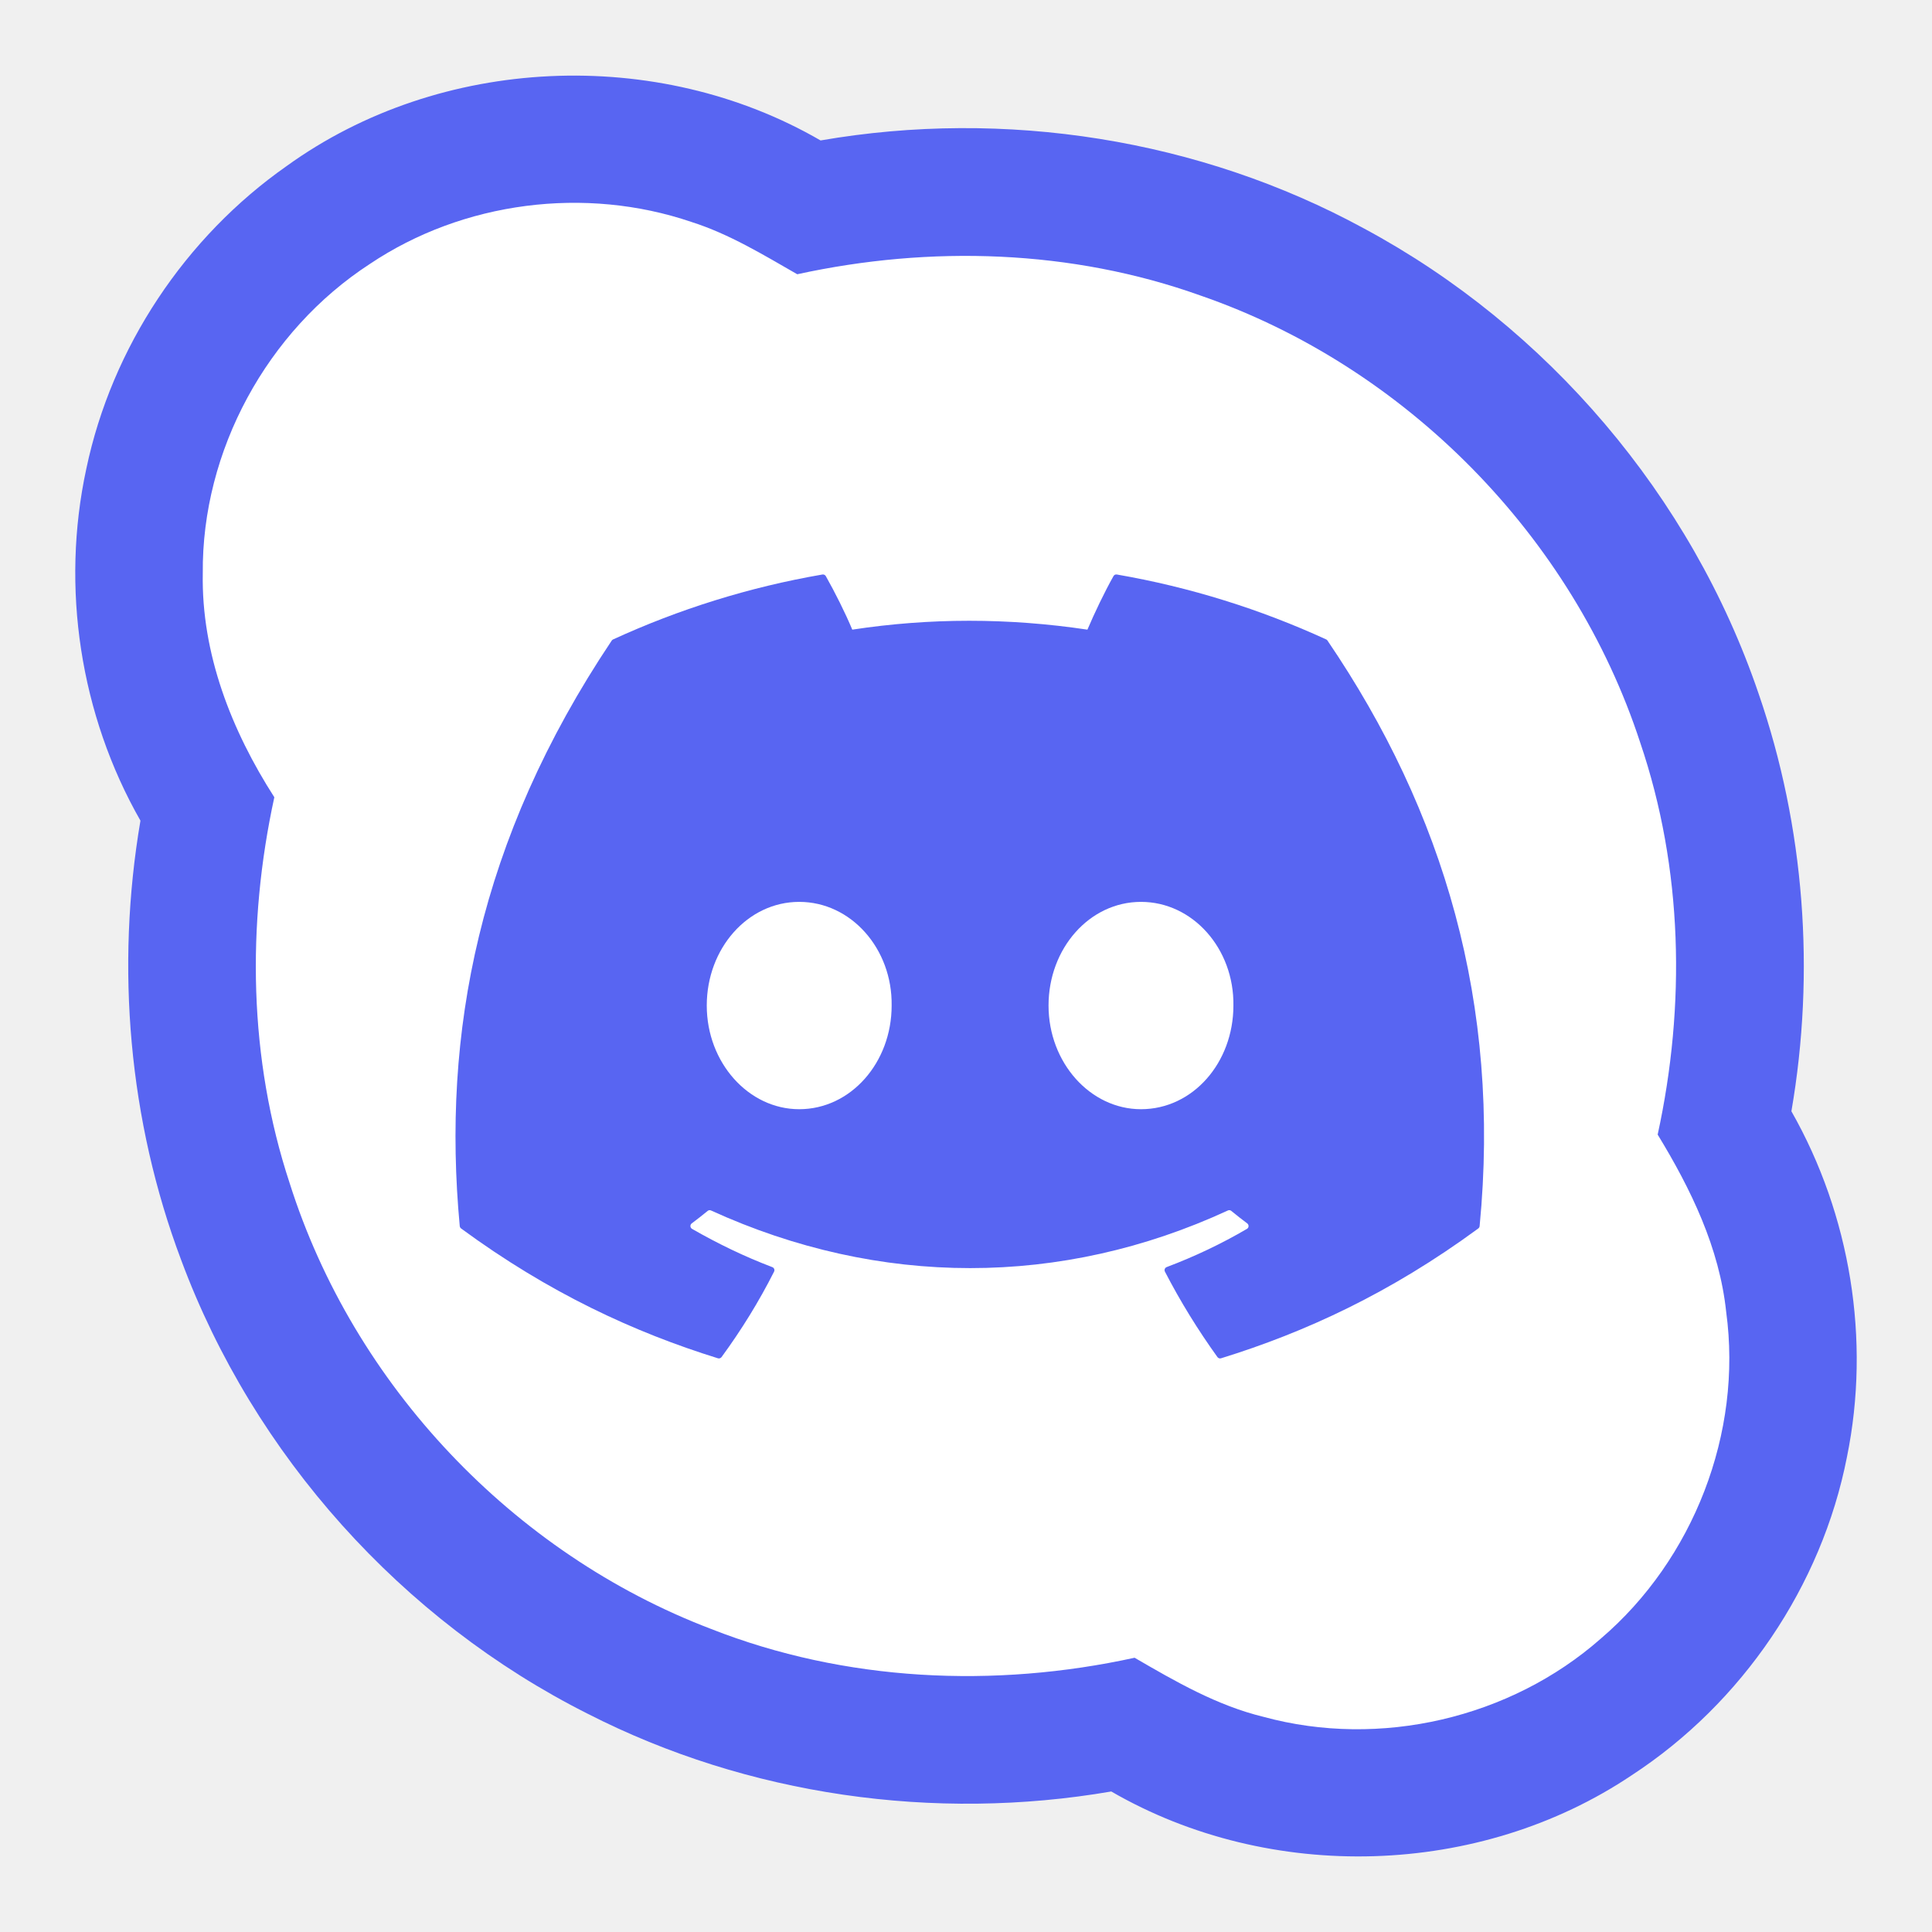
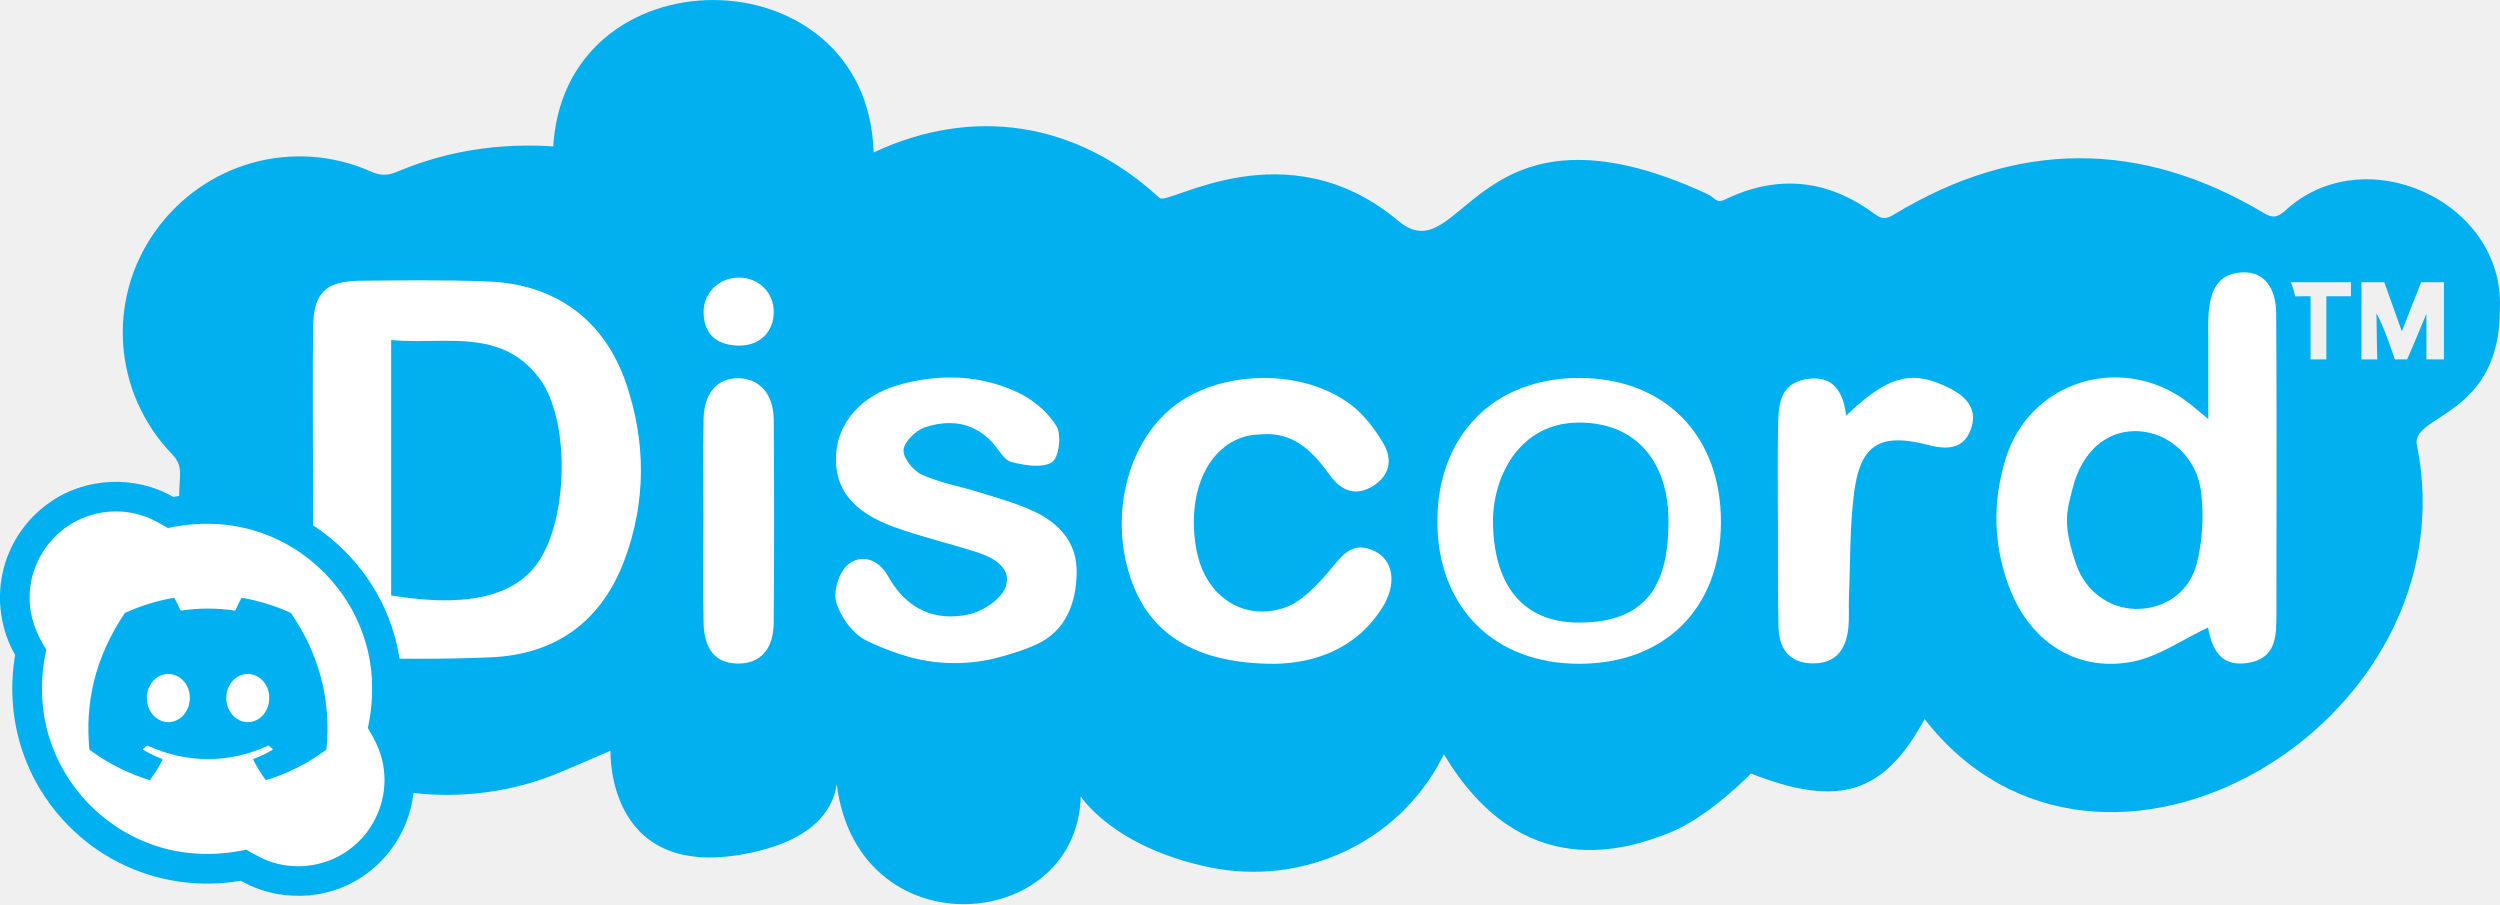
- <svg xmlns="http://www.w3.org/2000/svg" width="256" height="256" viewBox="0 0 256 256" fill="none">
-   <path d="M38 21.99C58.33 7.32 87.08 6.06 108.73 18.61C133.14 14.38 158.95 18.4 180.73 30.27C205.04 43.33 224.13 65.76 233.02 91.9C239.13 109.59 240.55 128.82 237.37 147.25C245.19 161 247.9 177.55 244.73 193.06C241.38 210.17 230.83 225.68 216.24 235.21C196.04 248.79 168.29 249.56 147.25 237.38C123.82 241.41 99.11 237.92 77.91 227.1C53.27 214.72 33.62 192.82 24.01 166.97C17.05 148.5 15.3 128.18 18.61 108.74C10.62 94.75 8.03 77.84 11.44 62.1C14.82 46.02 24.55 31.41 38 21.99Z" fill="#5865F2" />
-   <path d="M49 34.98C61.35 26.69 77.55 24.62 91.62 29.41C96.62 31 101.12 33.75 105.64 36.34C123.28 32.49 142 33.05 159.07 39.16C186.24 48.55 208.42 71.08 217.34 98.41C223 115.07 223.38 133.21 219.65 150.34C224.05 157.55 227.84 165.35 228.73 173.85C230.91 189.86 224.39 206.64 212.12 217.12C200.14 227.68 182.84 231.7 167.42 227.49C161.27 226 155.76 222.81 150.34 219.66C131.76 223.73 111.98 222.83 94.21 215.84C67.98 205.85 46.85 183.53 38.38 156.77C32.95 140.32 32.68 122.5 36.35 105.64C30.68 96.8 26.67 86.62 26.87 75.97C26.72 59.73 35.4 43.82 49 34.98Z" fill="white" />
-   <path d="M175.73 84.729C167.043 80.743 157.728 77.807 147.989 76.125C147.811 76.092 147.634 76.173 147.543 76.336C146.345 78.466 145.018 81.246 144.089 83.431C133.613 81.863 123.191 81.863 112.931 83.431C112.001 81.198 110.626 78.466 109.423 76.336C109.331 76.179 109.154 76.098 108.977 76.125C99.243 77.801 89.928 80.738 81.236 84.729C81.16 84.761 81.096 84.816 81.053 84.886C63.384 111.282 58.544 137.03 60.919 162.459C60.929 162.583 60.999 162.702 61.096 162.778C72.753 171.339 84.045 176.536 95.128 179.981C95.305 180.035 95.493 179.97 95.606 179.824C98.228 176.244 100.564 172.469 102.568 168.5C102.686 168.267 102.573 167.991 102.332 167.9C98.625 166.493 95.096 164.779 91.7 162.832C91.432 162.675 91.41 162.291 91.657 162.107C92.372 161.572 93.087 161.015 93.769 160.453C93.892 160.35 94.064 160.328 94.209 160.393C116.514 170.577 140.661 170.577 162.703 160.393C162.848 160.323 163.02 160.344 163.149 160.447C163.831 161.01 164.545 161.572 165.265 162.107C165.512 162.291 165.496 162.675 165.228 162.832C161.833 164.817 158.303 166.493 154.591 167.894C154.349 167.986 154.242 168.267 154.36 168.5C156.407 172.464 158.744 176.239 161.317 179.819C161.424 179.97 161.618 180.035 161.795 179.981C172.931 176.536 184.223 171.339 195.88 162.778C195.983 162.702 196.047 162.589 196.058 162.464C198.9 133.066 191.298 107.529 175.907 84.891C175.87 84.816 175.805 84.761 175.73 84.729ZM105.899 146.976C99.184 146.976 93.65 140.811 93.65 133.239C93.65 125.668 99.076 119.503 105.899 119.503C112.775 119.503 118.255 125.722 118.147 133.239C118.147 140.811 112.721 146.976 105.899 146.976ZM151.185 146.976C144.47 146.976 138.937 140.811 138.937 133.239C138.937 125.668 144.363 119.503 151.185 119.503C158.061 119.503 163.541 125.722 163.433 133.239C163.433 140.811 158.061 146.976 151.185 146.976Z" fill="#5865F2" />
+ <svg xmlns="http://www.w3.org/2000/svg" viewBox="0 0 1696.97 613.72">
+   <defs>
+     <style>.cls-1{fill:#00b0f0;}.cls-1,.cls-2,.cls-3,.cls-4{stroke-width:0px;}.cls-2{fill:#00b0f0;}.cls-3{fill:#fff;}.cls-4{fill:#02afef;}</style>
+   </defs>
+   <g id="Layer_2">
+     <path class="cls-4" d="M566.85,514.3s15.48,46.44-51.21,63.12c-104.91,26.23-101.23-67.88-101.23-67.88-19.05,8.34-27.37,11.73-33.34,14.29-109.56,46.95-271.23-8.86-258.87-200.97.33-5.93-1.16-10.18-5.4-14.58-39.8-41.28-44.57-104.29-11.73-150.84,33.26-47.13,94.25-64.3,146.94-40.92,6.25,2.77,11.09,2.78,17.31.15,37.64-15.94,77.05-20.63,117.49-16.34,6.95.74-11.69,9.33-11.43,2.32,4.78-137.28,213.59-136.67,217.63.83,66.7-31.26,136.95-21.7,194.16,30.95,6.03,5.36,85.71-48.4,161.96,15.48,44.06,36.92,51.21-91.7,209.61-18.29,6.25,2.9,5.96,6.8,12.48,3.66,35.51-17.08,69.54-13.57,101.11,9.88,5.17,3.84,8.12,3.56,13.31.42,83.43-50.53,167.26-50.93,251.05-.95,5.83,3.48,8.88,3.04,13.96-1.17,53.48-50.25,149.35-7.34,146.25,66.03.3,73.14-59.39,71.76-56.45,91.98,39,189.98-215.05,339.65-334.05,186.65-27.39,50.02-57.16,60.74-117.9,36.92,0,0-28.58,29.77-55.97,40.49-26.8,10.49-99.24,35.71-152.43-53.59-.47.95-.94,1.89-1.42,2.82-29.78,57.69-95.18,87.28-158.68,73.74-65.11-13.88-86.42-47.98-86.42-47.98-2.38,97.65-166.72,105.99-166.72-26.2M1602.93,243.96h10.72s-.54-22.81-.54-31.15c5.02,8.25,12.45,31.15,12.45,31.15h8.34c.5-.51,13.1-30.96,13.1-30.96v30.96h11.91v-52.4h-15.48l-13.1,33.34h0l-11.91-33.34h-15.48M1579.11,243.96v-42.87h16.67v-9.53s-21.44.03-21.44,0c-4.47,0-22.63,0-22.63,0v9.53c.21.13,16.67,0,16.67,0v42.87" />
+   </g>
+   <g id="Layer_1">
+     <path class="cls-3" d="M284.5,454.14c-14.33,0-28.46-.19-41.7-.38-26.34-.38-36.75-10.99-37.15-37.83-.34-22.7-.26-45.75-.19-68.05.02-7.49.05-14.97.06-22.46l-.07-6.58c0-9.68-.03-19.36-.05-29.04-.06-22.29-.13-45.33.16-68.02.34-26.9,11.62-37.97,38.96-38.22l7.41-.07c11.36-.11,23.1-.22,34.67-.22,17.48,0,31.86.25,45.28.8,48.87,1.99,84.33,28.33,99.85,74.19,14.25,42.11,13.8,83.97-1.32,124.41-16.44,43.97-49.83,68.34-96.56,70.47-14.72.67-30.86,1-49.34,1ZM272.53,398.16c10.73,1.54,20.64,2.32,29.53,2.32h0c28.54,0,47.51-7.73,58.01-23.63,18.63-28.24,18.96-90.92.61-115.63-15.7-21.14-36.48-22.89-58.19-22.89-3.15,0-6.31.04-9.48.09-3.2.04-6.5.09-9.78.09-3.99,0-7.48-.07-10.69-.21v159.87Z" />
+     <path class="cls-2" d="M286.6,190.28c15.01,0,30.01.18,44.99.79,45.83,1.86,78.94,26.4,93.5,69.44,13.47,39.82,13.5,80.29-1.24,119.72-15.32,40.97-45.89,63.9-90.32,65.93-16.32.74-32.68.99-49.03.99-13.86,0-27.73-.18-41.59-.38-22.6-.33-29.91-7.91-30.26-30.94-.48-32.32-.12-64.65-.12-96.98h-.08c0-32.33-.3-64.66.1-96.98.29-23.16,8.45-31.09,32.03-31.31,14-.13,28.01-.29,42.02-.29M302.06,407.48c31.04,0,52.08-8.92,63.85-26.77,19.9-30.15,20.86-96.08.38-123.66-17.27-23.26-39.99-25.72-63.81-25.72-6.37,0-12.82.18-19.27.18-5.92,0-11.84-.15-17.69-.72v173.38c13.44,2.21,25.61,3.32,36.53,3.32M286.6,176.28c-11.61,0-23.39.11-34.78.22l-7.37.07c-10.01.09-24.47,1.33-34.4,11.03-10.05,9.81-11.38,24.16-11.5,34.1-.28,22.74-.22,45.82-.16,68.13.03,9.52.05,19.36.05,29.03v14h.06c-.01,5.05-.03,10.07-.05,15.01-.07,22.33-.15,45.41.19,68.17.16,10.65,1.52,24.08,10.76,33.55,9.38,9.62,22.72,11.03,33.3,11.18,12.67.18,27.39.38,41.79.38,18.6,0,34.85-.33,49.67-1.01,24.81-1.13,46.26-8.22,63.73-21.06,17.29-12.71,30.43-30.86,39.07-53.95,15.7-41.99,16.17-85.43,1.39-129.11-8.17-24.16-21.61-43.31-39.94-56.92-18.29-13.57-40.58-20.98-66.25-22.03-13.51-.55-27.98-.8-45.56-.8h0ZM283.23,245.5c3.33,0,6.66-.05,9.88-.09,3.24-.04,6.31-.09,9.39-.09,24.43,0,40.04,3.2,52.57,20.07,16.67,22.45,16.21,81.78-.83,107.61-9.1,13.78-26.16,20.48-52.17,20.48-6.88,0-14.43-.49-22.53-1.46v-146.54c1.19.01,2.42.02,3.69.02h0Z" />
+     <path class="cls-3" d="M1432.66,457.6c-33.06,0-60.9-20.27-74.48-54.24-12.24-30.63-13.37-62.41-3.34-94.46,5.68-18.15,16.63-33.4,31.66-44.09,14.38-10.23,31.41-15.64,49.26-15.64,19.84,0,38.83,6.7,54.91,19.37.43.34.86.68,1.29,1.03v-2.16c0-13.26,0-25.3.01-37.34,0-1.54-.02-3.09-.03-4.63-.05-4.52-.1-9.18.31-13.91.7-8,2.82-32.32,29.33-33.62.57-.03,1.13-.04,1.69-.04,17.66,0,28.69,13.52,28.8,35.27.33,66.75.23,134.6.12,200.23v3.91c-.01,14.02-.02,35.22-24.55,39.52-2.44.43-4.8.64-7.02.64-16.71,0-23.5-11.77-26.57-21.29-2.83,1.47-5.62,2.99-8.37,4.48-11.61,6.29-23.61,12.8-36.55,15.35-5.53,1.09-11.07,1.64-16.48,1.64ZM1449.29,299.63c-17.08,0-30.41,12.57-35.65,33.62-.27,1.07-.54,2.14-.83,3.22-1.5,5.76-2.92,11.2-2.78,17.71.14,6.78,2,15.35,5.7,26.19,5.27,15.47,18.6,25.65,33.98,25.95.26,0,.52,0,.78,0,16.58,0,29.88-10.07,33.89-25.67,3.52-13.71,4.54-29.72,2.88-45.07-2.15-19.74-17.24-34.84-35.9-35.9-.69-.04-1.38-.06-2.06-.06Z" />
+     <path class="cls-2" d="M1523.27,184.85c13.44,0,21.71,10.21,21.8,28.31.34,67.63.22,135.25.12,202.88-.02,14.52.52,30.46-18.75,33.84-2.1.37-4.03.54-5.81.54-15.69,0-19.68-13.37-21.88-24.45-17.76,8.34-33.57,19.69-50.96,23.12-5.15,1.02-10.21,1.51-15.12,1.51-30.44,0-55.63-18.94-67.98-49.84-11.75-29.39-12.51-59.87-3.16-89.77,10.91-34.85,41.78-54.83,74.24-54.83,17.34,0,35.13,5.7,50.58,17.87,3.17,2.5,6.23,5.13,12.62,10.42,0-20.42-.02-37.4,0-54.38,0-5.98-.27-12,.25-17.94,1.23-14.13,5.51-26.4,22.69-27.24.45-.02.9-.03,1.35-.03M1450.49,413.33c18.61,0,35.54-10.96,40.67-30.92,3.9-15.19,4.76-31.93,3.05-47.57-2.62-24.07-21.41-40.93-42.46-42.13-.83-.05-1.65-.07-2.46-.07-20.24,0-36.37,14.53-42.44,38.93-1.72,6.9-4,13.95-3.81,22.77.18,8.79,2.84,18.82,6.07,28.3,6.38,18.75,22.5,30.34,40.47,30.69.3,0,.61,0,.91,0M1523.27,170.85c-.67,0-1.35.02-2.03.05-15.52.76-23.9,8.43-28.2,14.73-5.7,8.34-7.15,18.42-7.75,25.28-.44,5.06-.39,9.9-.34,14.58.02,1.52.03,3.04.03,4.56-.01,8.52-.01,17.04-.01,26-14.99-9.12-31.78-13.89-49.2-13.89-19.31,0-37.75,5.86-53.32,16.94-16.29,11.59-28.14,28.09-34.28,47.71-5.16,16.5-7.51,33.22-6.97,49.72.55,16.77,4.07,33.4,10.49,49.43,7.06,17.66,18.09,32.38,31.9,42.57,14.24,10.51,31.21,16.07,49.09,16.07,5.86,0,11.86-.6,17.83-1.78,13.98-2.76,26.46-9.52,38.53-16.07.5-.27,1-.54,1.5-.81.75,1.47,1.6,2.91,2.55,4.3,6.34,9.27,15.87,14.17,27.55,14.17,2.62,0,5.39-.25,8.22-.75,16.7-2.93,23.91-12.98,27.01-20.9,3.31-8.44,3.32-17.51,3.32-25.51v-1.2s0-2.42,0-2.42c.1-65.73.21-133.69-.12-200.56-.06-12.11-3.04-22.03-8.85-29.48-6.42-8.22-15.99-12.75-26.94-12.75h0ZM1450.49,399.33c-.22,0-.43,0-.65,0-12.58-.24-23.11-8.37-27.48-21.2-3.46-10.16-5.2-18.03-5.33-24.08-.12-5.55,1.12-10.3,2.56-15.81.29-1.1.57-2.2.84-3.29,4.48-17.99,15-28.31,28.86-28.31.55,0,1.11.02,1.66.05,15.23.87,27.57,13.35,29.34,29.67,1.58,14.53.62,29.65-2.7,42.57-3.87,15.05-16.54,20.41-27.11,20.41h0Z" />
+     <path class="cls-3" d="M1071.87,457.56c-61.45,0-102.93-41.39-103.21-102.99-.14-31,9.79-57.44,28.72-76.46,18.61-18.7,44.33-28.58,74.37-28.58h.31c30.18.07,55.93,9.97,74.47,28.64,18.86,18.99,28.76,45.5,28.62,76.65-.14,30.4-9.98,56.2-28.46,74.6-18.48,18.4-44.34,28.13-74.76,28.14h-.06ZM1071.79,293.84c-37.68,0-51.35,35.7-51.35,59.69,0,28.32,8.91,62.07,51.35,62.07,38.17,0,53.74-17.98,53.74-62.07,0-28.86-14.12-59.69-53.74-59.69Z" />
+     <path class="cls-2" d="M1071.75,256.54c.1,0,.2,0,.3,0,58.17.13,96.37,39.18,96.1,98.26-.26,58.11-38.07,95.74-96.23,95.77h-.05c-57.61,0-95.94-38.25-96.21-96.02-.27-58.77,38.22-98.01,96.09-98.01M1071.79,422.6c50.02,0,60.74-30.96,60.74-69.07s-20.24-66.69-60.74-66.69-58.35,36.89-58.35,66.69c0,40.49,17.86,69.07,58.35,69.07M1071.75,242.54c-31.95,0-59.38,10.6-79.33,30.64-10.01,10.06-17.74,22.17-22.97,35.99-5.24,13.84-7.86,29.13-7.79,45.44.15,32.12,10.77,59.62,30.71,79.52,19.95,19.91,47.44,30.44,79.5,30.44h.05c32.32-.01,59.88-10.45,79.7-30.18,19.83-19.73,30.38-47.23,30.53-79.53.15-33.05-10.45-61.28-30.66-81.62-19.88-20.01-47.34-30.63-79.42-30.7h-.33ZM1071.79,408.6c-29.43,0-44.35-18.53-44.35-55.07,0-21.18,11.81-52.69,44.35-52.69,43.36,0,46.74,40.33,46.74,52.69,0,18.9-2.94,32.21-9,40.69-6.91,9.68-19.26,14.38-37.73,14.38h0Z" />
+     <path class="cls-3" d="M648.07,457.11c-13.63,0-27.09-2.23-40.01-6.64-9.25-3.15-16.67-6.19-23.34-9.55-10.3-5.19-20.08-17.57-23.8-30.12-3-10.12,2.15-26.53,10.4-33.13,4.35-3.48,9.37-5.32,14.51-5.32,9.14,0,17.8,5.78,23.17,15.46,8.69,15.65,20.91,23.59,36.32,23.59,3.38,0,6.94-.39,10.59-1.16,8.03-1.7,17.94-8.63,20.01-14,1.06-2.76.56-4.38.1-5.36-1.63-3.42-6.95-6.79-14.59-9.26-7.63-2.46-15.55-4.71-23.21-6.88-11.23-3.19-22.84-6.48-34.08-10.58-30.33-11.08-44.61-28.94-43.68-54.58.95-26.19,19.65-47.41,48.8-55.38,12.15-3.32,24.2-5,35.81-5,17.1,0,33.47,3.63,48.66,10.78,12.14,5.72,23.12,15.29,29.36,25.62,5.17,8.56,3.2,28.67-5.29,34.06-3.71,2.36-8.38,3.5-14.27,3.5-5.2,0-11.13-.87-18.68-2.74-5.92-1.47-9.66-6.51-12.96-10.96-1.05-1.42-2.04-2.76-2.99-3.82-6.86-7.72-14.87-11.48-24.48-11.48-4.49,0-9.32.85-14.36,2.52-4.24,1.41-9.5,7.08-9.76,9.25.07,2.06,4.58,8.18,8.32,9.86,7.58,3.41,15.79,5.56,24.49,7.83,4.72,1.24,9.6,2.51,14.39,4.02,2.08.65,4.16,1.29,6.25,1.93,10.07,3.09,20.49,6.29,30.33,10.83,22.21,10.23,33.88,26.77,33.75,47.85-.17,26.7-11.34,46.43-31.45,55.56-7.27,3.3-15.33,6.08-26.15,9.01-10.47,2.84-21.3,4.28-32.18,4.28Z" />
+     <path class="cls-2" d="M645.08,256.21c15.58,0,30.94,3.17,45.68,10.11,10.32,4.86,20.59,13.37,26.35,22.91,3.6,5.95,1.7,21.51-3.05,24.53-2.77,1.76-6.48,2.41-10.52,2.41-5.59,0-11.8-1.25-16.99-2.54-4.9-1.21-8.42-8.15-12.4-12.63-8.59-9.67-18.81-13.83-29.72-13.83-5.39,0-10.95,1.01-16.57,2.88-6.22,2.06-14.11,9.74-14.54,15.35-.42,5.44,6.57,14.15,12.43,16.79,12.49,5.62,26.44,8,39.65,12.15,12.05,3.78,24.35,7.19,35.75,12.44,17.46,8.04,29.81,21.04,29.68,41.44-.13,21.02-7.5,40.23-27.34,49.23-7.94,3.61-16.33,6.25-25.08,8.63-9.94,2.7-20.15,4.03-30.35,4.03-12.78,0-25.54-2.1-37.76-6.26-7.71-2.63-15.26-5.55-22.45-9.17-9.1-4.58-17.3-15.92-20.23-25.85-2.21-7.45,1.96-20.8,8.06-25.68,3.23-2.58,6.71-3.79,10.14-3.79,6.52,0,12.88,4.34,17.05,11.86,9.86,17.76,24.44,27.19,42.44,27.19,3.86,0,7.87-.43,12.03-1.31,9.56-2.02,21.92-10.06,25.1-18.34,4.87-12.69-7.36-20.07-18.88-23.79-18.91-6.1-38.4-10.57-57.03-17.38-27.87-10.18-39.88-25.85-39.09-47.75.83-22.77,16.95-41.58,43.65-48.88,11.33-3.09,22.7-4.75,33.97-4.75M645.08,242.21c-12.24,0-24.91,1.77-37.66,5.25-32.21,8.8-52.88,32.51-53.95,61.87-.91,24.96,11.29,43.85,36.3,56.3-1.3-.18-2.61-.27-3.94-.27-6.75,0-13.28,2.37-18.89,6.86-10.47,8.38-16.54,27.72-12.74,40.58,3.57,12.05,13.41,27.35,27.36,34.38,6.96,3.51,14.66,6.66,24.23,9.92,13.65,4.65,27.88,7.01,42.27,7.01,11.5,0,22.94-1.52,34.01-4.52,11.19-3.03,19.58-5.93,27.21-9.39,22.74-10.32,35.37-32.3,35.55-61.89.11-16.76-6.37-39.77-37.82-54.25-3.43-1.58-6.91-3-10.4-4.3,2.44.28,4.73.41,6.92.41,7.16,0,13.22-1.54,18.02-4.59,7.55-4.8,10.18-14.21,11.05-21.27.63-5.12,1.01-14.82-3.52-22.32-6.93-11.46-19.03-22.05-32.37-28.33-16.13-7.59-33.51-11.44-51.64-11.44h0ZM628.3,306.33c1.24-1.29,2.97-2.64,3.98-3,4.33-1.44,8.41-2.16,12.15-2.16,7.5,0,13.8,2.98,19.25,9.12.74.83,1.64,2.05,2.6,3.34,2,2.7,4.42,5.96,7.61,8.67-1.43-.44-2.86-.88-4.29-1.33-4.95-1.55-9.91-2.85-14.71-4.11-8.4-2.2-16.34-4.28-23.39-7.45-.85-.43-2.21-1.8-3.2-3.09h0ZM645.32,404.41c-12.85,0-22.73-6.54-30.2-19.99-2.94-5.3-6.73-9.65-11.07-12.85,10.74,3.81,21.66,6.91,32.25,9.91,7.6,2.16,15.45,4.38,22.97,6.81,6.34,2.04,9.26,4.27,10.17,5.28-.02.05-.04.1-.06.16-.97,2.41-8.32,8.27-14.92,9.67-3.17.67-6.25,1.01-9.14,1.01h0Z" />
+     <path class="cls-3" d="M865.23,457.56c-55.39,0-90.57-21.26-104.55-63.19-7.6-22.78-8.3-48.08-1.97-71.24,6.39-23.41,19.53-43.06,36.99-55.35,16.72-11.76,38.76-18.24,62.08-18.24,24.47,0,47.16,7.09,63.89,19.97,8.28,6.37,16.13,15.74,23.34,27.84,4.31,7.23,5.64,14.73,3.86,21.68-1.8,6.99-6.66,12.98-14.06,17.33-4.82,2.83-9.68,4.27-14.43,4.27-5.98,0-14.83-2.35-23-13.54-11.76-16.1-21.62-25.42-37.24-25.42-1.16,0-2.37.05-3.59.16-.86.08-1.73.11-2.59.15-.92.04-1.78.07-2.49.17-9.41,1.31-17.54,6.37-23.52,14.66-9.67,13.38-12.92,33.52-8.92,55.25,3.97,21.57,19.08,36.06,37.61,36.06,4.12,0,8.37-.7,12.63-2.09,9.42-3.06,18.42-12.37,26.75-21.97,1.05-1.21,2.07-2.45,3.08-3.67,6.1-7.4,13.02-15.78,24.49-15.78,4.17,0,8.43,1.12,13.04,3.43,6.82,3.42,11.71,9.36,13.77,16.72,2.69,9.64.53,20.74-6.09,31.27-21.07,33.51-54.43,41.09-78.7,41.55h-.37Z" />
+     <path class="cls-2" d="M857.78,256.53c21.77,0,43.51,6.12,59.62,18.52,8.74,6.73,15.9,16.32,21.59,25.88,6.67,11.21,4.2,22.38-7.73,29.39-3.86,2.26-7.49,3.3-10.89,3.3-6.69,0-12.49-4.02-17.34-10.67-10.95-15-22.86-28.29-42.89-28.29-1.36,0-2.76.06-4.2.19-1.81.16-3.64.1-5.43.35-29.32,4.07-45.81,37.65-38.37,78.11,4.61,25.08,22.46,41.8,44.5,41.8,4.77,0,9.73-.78,14.79-2.43,11.47-3.73,21.56-14.46,29.88-24.04,6.93-7.99,12.59-17.03,22.28-17.03,2.89,0,6.14.81,9.9,2.69,12.43,6.23,14.74,22.33,4.89,38-18.66,29.68-48.17,37.81-72.91,38.28-.08,0-.16,0-.23,0-53.94,0-85.23-20.37-97.91-58.4-14.81-44.42-.95-95.18,32.4-118.65,16-11.26,37.04-16.97,58.05-16.97M857.78,242.53c-24.75,0-48.23,6.93-66.11,19.52-18.79,13.22-32.89,34.26-39.71,59.23-6.68,24.48-5.94,51.22,2.08,75.3,7.48,22.42,20.76,39.58,39.47,50.99,18.48,11.27,42.61,16.98,71.71,16.98h.5c16.23-.31,31.11-3.48,44.25-9.43,16.7-7.57,30.24-19.47,40.25-35.39,7.68-12.22,10.14-25.32,6.9-36.88-2.59-9.29-8.77-16.78-17.38-21.09-5.52-2.77-10.96-4.17-16.17-4.17-14.77,0-23.51,10.59-29.89,18.33-1.02,1.24-1.99,2.41-2.96,3.54-4.79,5.52-14.76,17.02-23.63,19.9-3.56,1.16-7.08,1.74-10.47,1.74-15.28,0-27.34-11.9-30.73-30.33-3.65-19.86-.84-38.05,7.71-49.89,4.91-6.79,11.24-10.77,18.81-11.82.36-.05,1.09-.08,1.79-.1.87-.03,1.85-.07,2.94-.17,1.01-.09,2.01-.13,2.96-.13,12.72,0,20.92,7.93,31.6,22.55,9.9,13.56,21.05,16.41,28.65,16.41,6.02,0,12.07-1.76,17.98-5.23,9.05-5.31,15.03-12.79,17.3-21.62,2.26-8.79.66-18.13-4.62-27-7.66-12.87-16.1-22.89-25.08-29.81-17.95-13.82-42.15-21.42-68.16-21.42h0Z" />
+     <path class="cls-3" d="M1230.86,457.3c-.4,0-.81,0-1.23-.02-18.29-.49-29.01-12.07-29.41-31.76-.38-18.88-.38-38.05-.39-56.59,0-5.75,0-11.51-.02-17.26,0-4.39-.03-8.78-.04-13.17-.06-15.76-.12-32.05.15-48.11v-.29c.25-14.32.62-35.95,25.78-39.76,2.03-.31,4-.46,5.87-.46,7.65,0,19.88,2.77,25.72,19.01,13.86-11.9,26.79-19.39,41.4-19.39,8.22,0,16.84,2.36,27.15,7.42,23.89,11.73,21.73,28.47,18.32,37.4-4.12,10.79-12.33,16.49-23.74,16.49-3.9,0-8.28-.65-13.39-1.98-7.54-1.97-13.65-2.93-18.69-2.93-12.02,0-19.6,4.74-22.79,28.97-2.14,16.32-2.53,33.34-2.91,49.8-.16,6.96-.32,14.16-.62,21.25-.11,2.56-.08,5.14-.04,7.88.05,3.97.09,8.07-.29,12.25-2.52,27.2-20.4,31.26-30.84,31.26Z" />
+     <path class="cls-2" d="M1298.7,256.49c7.49,0,15.18,2.34,24.06,6.7,12.18,5.98,20.14,14.8,14.87,28.61-3.43,8.98-9.67,11.99-17.21,11.99-3.63,0-7.56-.7-11.62-1.76-7.89-2.06-14.67-3.15-20.46-3.15-17.97,0-26.5,10.49-29.73,35.06-3.11,23.65-2.59,47.77-3.58,71.68-.27,6.58.29,13.23-.31,19.77-1.35,14.59-7.84,24.9-23.87,24.9-.34,0-.69,0-1.04-.01-15.92-.43-22.31-10.6-22.6-24.91-.49-24.57-.35-49.15-.4-73.73-.04-20.38-.24-40.77.11-61.15.25-14.62.38-30.31,19.83-33.25,1.71-.26,3.31-.38,4.83-.38,13.96,0,19.86,10.63,21.54,25.25,18.7-17.74,31.81-25.63,45.58-25.63M1298.7,242.49c-14.07,0-26.41,5.81-38.97,15.39-8.44-13.17-21.52-15.01-28.15-15.01-2.23,0-4.56.18-6.92.54-17.07,2.58-24.59,12.63-27.9,20.6-3.53,8.52-3.69,17.78-3.83,25.96v.3c-.28,16.13-.22,32.46-.16,48.26.02,4.39.03,8.77.04,13.16.01,5.77.01,11.55.02,17.32,0,18.55.01,37.73.39,56.65.21,10.77,3.12,19.62,8.64,26.3,4.47,5.4,12.87,11.93,27.57,12.32.48.01.95.02,1.42.02,14.74,0,23.39-6.44,28.04-11.84,5.49-6.36,8.77-15.03,9.77-25.77.42-4.54.37-8.82.32-12.97-.03-2.64-.06-5.14.04-7.51.3-7.16.46-14.39.62-21.38.39-17.02.75-33.11,2.85-49.05,1.57-11.96,4.23-17.24,6.18-19.56,1.45-1.72,3.62-3.32,9.67-3.32,4.37,0,10.07.91,16.92,2.7,5.7,1.49,10.66,2.21,15.16,2.21,14.36,0,25.11-7.46,30.28-20.99,3.43-8.98,8.18-31.46-21.77-46.18-11.3-5.55-20.91-8.14-30.23-8.14h0Z" />
+     <path class="cls-3" d="M500.98,457.41c-11.1-.03-29.81-4.57-30.42-34.73-.34-16.47-.26-33.19-.18-49.35.03-6.91.07-13.83.07-20.74,0-6.93-.03-13.86-.06-20.79-.07-15.56-.14-31.65.18-47.5.44-21.32,12.05-34.57,30.31-34.57.22,0,.44,0,.67,0,18.2.33,30.52,14.45,30.66,35.13.34,51.63.32,96.84-.06,138.21-.2,21.5-11.81,34.34-31.07,34.34h-.1Z" />
+     <path class="cls-2" d="M500.88,256.73c.18,0,.36,0,.54,0,14.17.26,23.67,10.82,23.79,28.18.31,46.03.37,92.07-.06,138.1-.17,17.95-9.22,27.4-24.08,27.4-.03,0-.05,0-.08,0-14.88-.03-23.06-9.17-23.44-27.87-.48-23.31-.11-46.63-.11-69.95,0-22.72-.35-45.44.12-68.15.37-17.71,9.28-27.71,23.31-27.71M500.88,242.73h0c-11.01,0-20.75,4.31-27.42,12.12-6.22,7.28-9.64,17.41-9.88,29.3-.33,15.95-.26,32.08-.18,47.68.03,6.81.06,13.85.06,20.76,0,6.89-.04,13.92-.07,20.72-.08,16.2-.16,32.96.18,49.52.26,12.55,3.5,22.56,9.64,29.75,4.6,5.38,13.15,11.81,27.77,11.84h.11c11.46,0,21.13-4.01,27.96-11.61,6.6-7.34,10.01-17.32,10.12-29.67.38-41.42.4-86.67.06-138.33-.08-11.8-3.54-22.01-10.01-29.53-6.78-7.89-16.56-12.35-27.53-12.55-.26,0-.53,0-.8,0h0Z" />
+     <path class="cls-3" d="M502,241.58c-.36,0-.73,0-1.1-.02-18.46-.53-29.5-10.84-30.29-28.27-.37-8.26,2.43-16.07,7.88-21.98,5.59-6.06,13.41-9.57,22.01-9.87.4-.01.8-.02,1.19-.02,17.03,0,30.44,13.21,30.52,30.07.04,8.43-2.93,16.08-8.37,21.54-5.49,5.51-13.25,8.55-21.85,8.55Z" />
+     <path class="cls-2" d="M501.7,188.42c13.19,0,23.46,9.99,23.52,23.1.06,13.56-9.32,23.06-23.22,23.06-.3,0-.59,0-.89-.01-13.95-.4-22.83-6.86-23.5-21.59-.6-13.46,9.52-24.05,23.15-24.54.31-.01.63-.02.94-.02M501.7,174.42h0c-.48,0-.96,0-1.45.03-10.48.37-20.03,4.68-26.9,12.12-6.73,7.29-10.18,16.9-9.73,27.04.95,21.24,14.82,34.31,37.08,34.95.44.01.87.02,1.3.02,10.48,0,20-3.77,26.81-10.61,6.76-6.79,10.45-16.21,10.4-26.51-.1-20.77-16.58-37.03-37.52-37.03h0Z" />
+     <path class="cls-1" d="M33.38,341.33c24.21-17.47,58.45-18.97,84.23-4.03,29.07-5.04,59.81-.25,85.74,13.89,28.95,15.55,51.68,42.26,62.27,73.39,7.28,21.07,8.97,43.97,5.18,65.92,9.31,16.37,12.54,36.08,8.76,54.55-3.99,20.38-16.55,38.85-33.93,50.2-24.06,16.17-57.1,17.09-82.16,2.58-27.9,4.8-57.33.64-82.58-12.24-29.34-14.74-52.74-40.82-64.19-71.61-8.29-22-10.37-46.19-6.43-69.35-9.52-16.66-12.6-36.8-8.54-55.54,4.03-19.15,15.61-36.55,31.63-47.77Z" />
+     <path class="cls-3" d="M46.48,356.8c14.71-9.87,34-12.34,50.76-6.63,5.95,1.89,11.31,5.17,16.7,8.25,21.01-4.58,43.3-3.92,63.63,3.36,32.36,11.18,58.77,38.01,69.39,70.56,6.74,19.84,7.19,41.44,2.75,61.84,5.24,8.59,9.75,17.88,10.81,28,2.6,19.07-5.17,39.05-19.78,51.53-14.27,12.58-34.87,17.36-53.23,12.35-7.32-1.77-13.89-5.57-20.34-9.32-22.13,4.85-45.68,3.78-66.84-4.55-31.24-11.9-56.4-38.48-66.49-70.35-6.47-19.59-6.79-40.81-2.42-60.89-6.75-10.53-11.53-22.65-11.29-35.33-.18-19.34,10.16-38.29,26.35-48.81Z" />
+     <path class="cls-1" d="M197.4,416.05c-10.35-4.75-21.44-8.24-33.04-10.25-.21-.04-.42.06-.53.25-1.43,2.54-3.01,5.85-4.11,8.45-12.48-1.87-24.89-1.87-37.11,0-1.11-2.66-2.74-5.91-4.18-8.45-.11-.19-.32-.28-.53-.25-11.59,2-22.69,5.49-33.04,10.25-.09.04-.17.1-.22.19-21.04,31.44-26.81,62.1-23.98,92.38.01.15.1.29.21.38,13.88,10.2,27.33,16.38,40.53,20.49.21.06.44-.01.57-.19,3.12-4.26,5.9-8.76,8.29-13.49.14-.28,0-.61-.28-.71-4.41-1.68-8.62-3.72-12.66-6.04-.32-.19-.35-.64-.05-.86.85-.64,1.7-1.3,2.51-1.97.15-.12.35-.15.52-.07,26.56,12.13,55.32,12.13,81.57,0,.17-.08.38-.06.53.06.81.67,1.66,1.34,2.52,1.98.29.22.28.68-.04.86-4.04,2.36-8.25,4.36-12.67,6.03-.29.11-.42.44-.28.72,2.44,4.72,5.22,9.22,8.29,13.48.13.18.36.26.57.19,13.26-4.1,26.71-10.29,40.59-20.49.12-.09.2-.23.21-.37,3.38-35.01-5.67-65.42-24-92.38-.04-.09-.12-.15-.21-.19ZM114.24,490.18c-8,0-14.59-7.34-14.59-16.36s6.46-16.36,14.59-16.36,14.71,7.41,14.59,16.36c0,9.02-6.46,16.36-14.59,16.36ZM168.17,490.18c-8,0-14.59-7.34-14.59-16.36s6.46-16.36,14.59-16.36,14.71,7.41,14.59,16.36c0,9.02-6.4,16.36-14.59,16.36Z" />
+   </g>
</svg>
